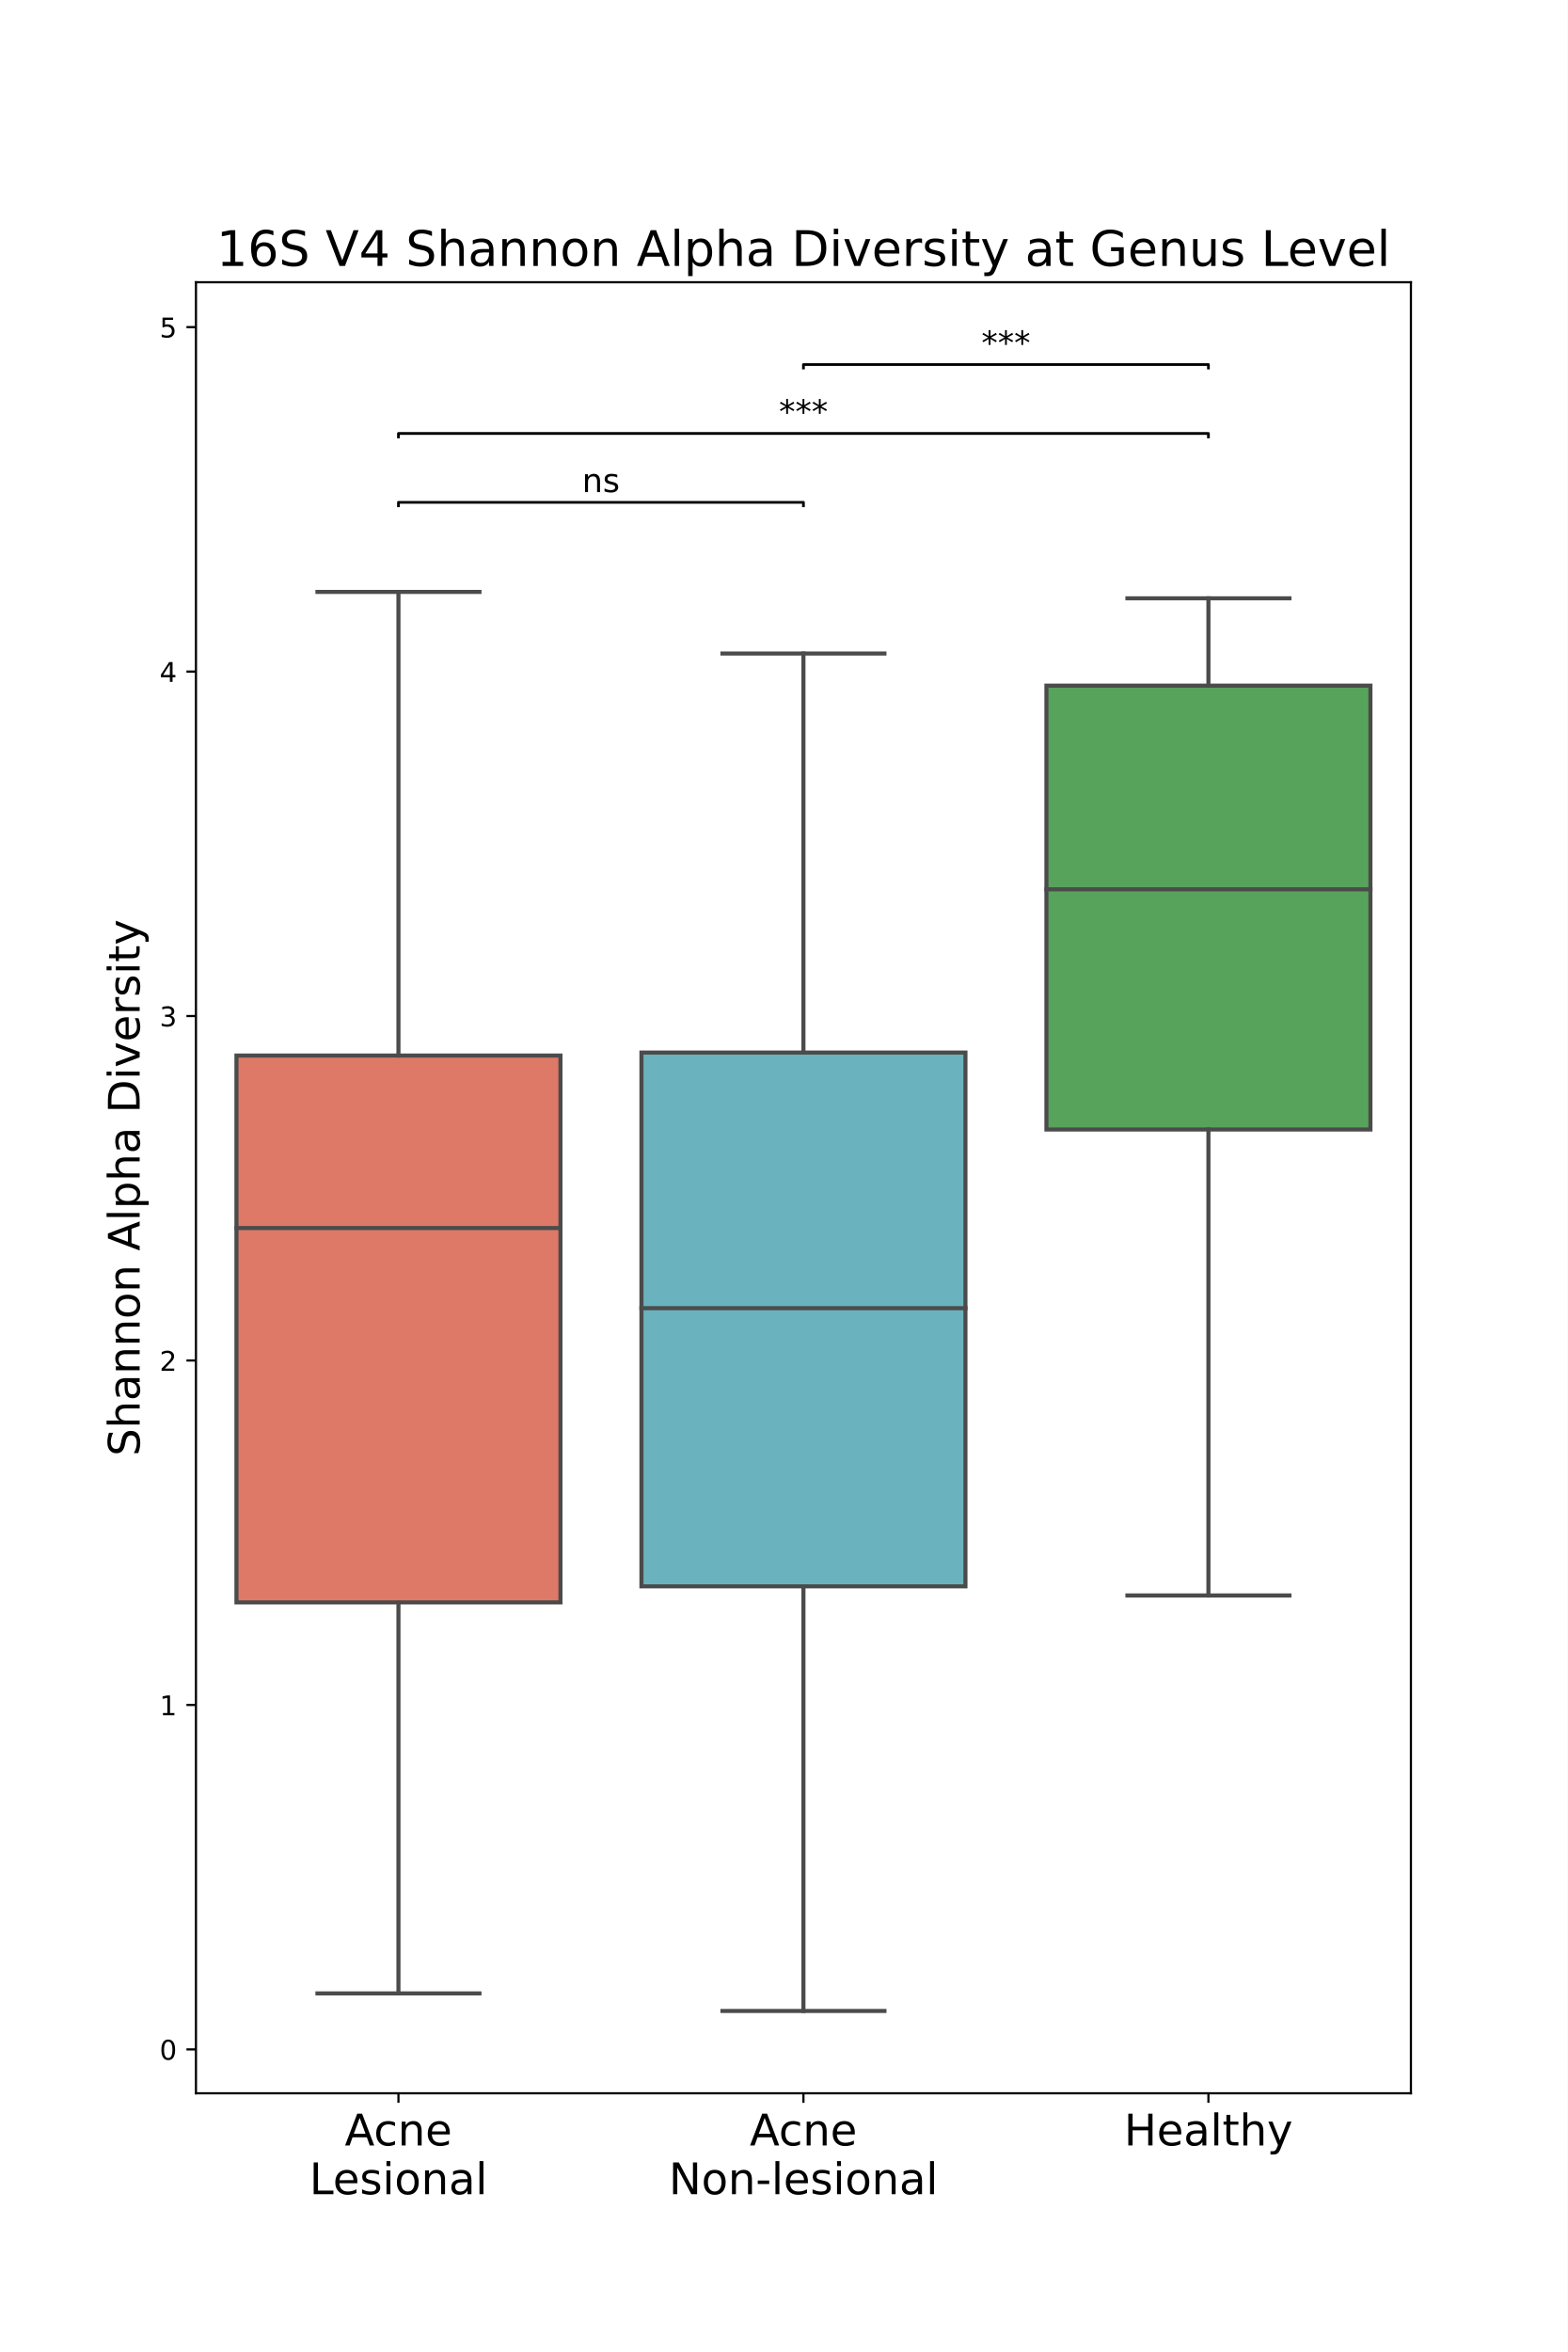
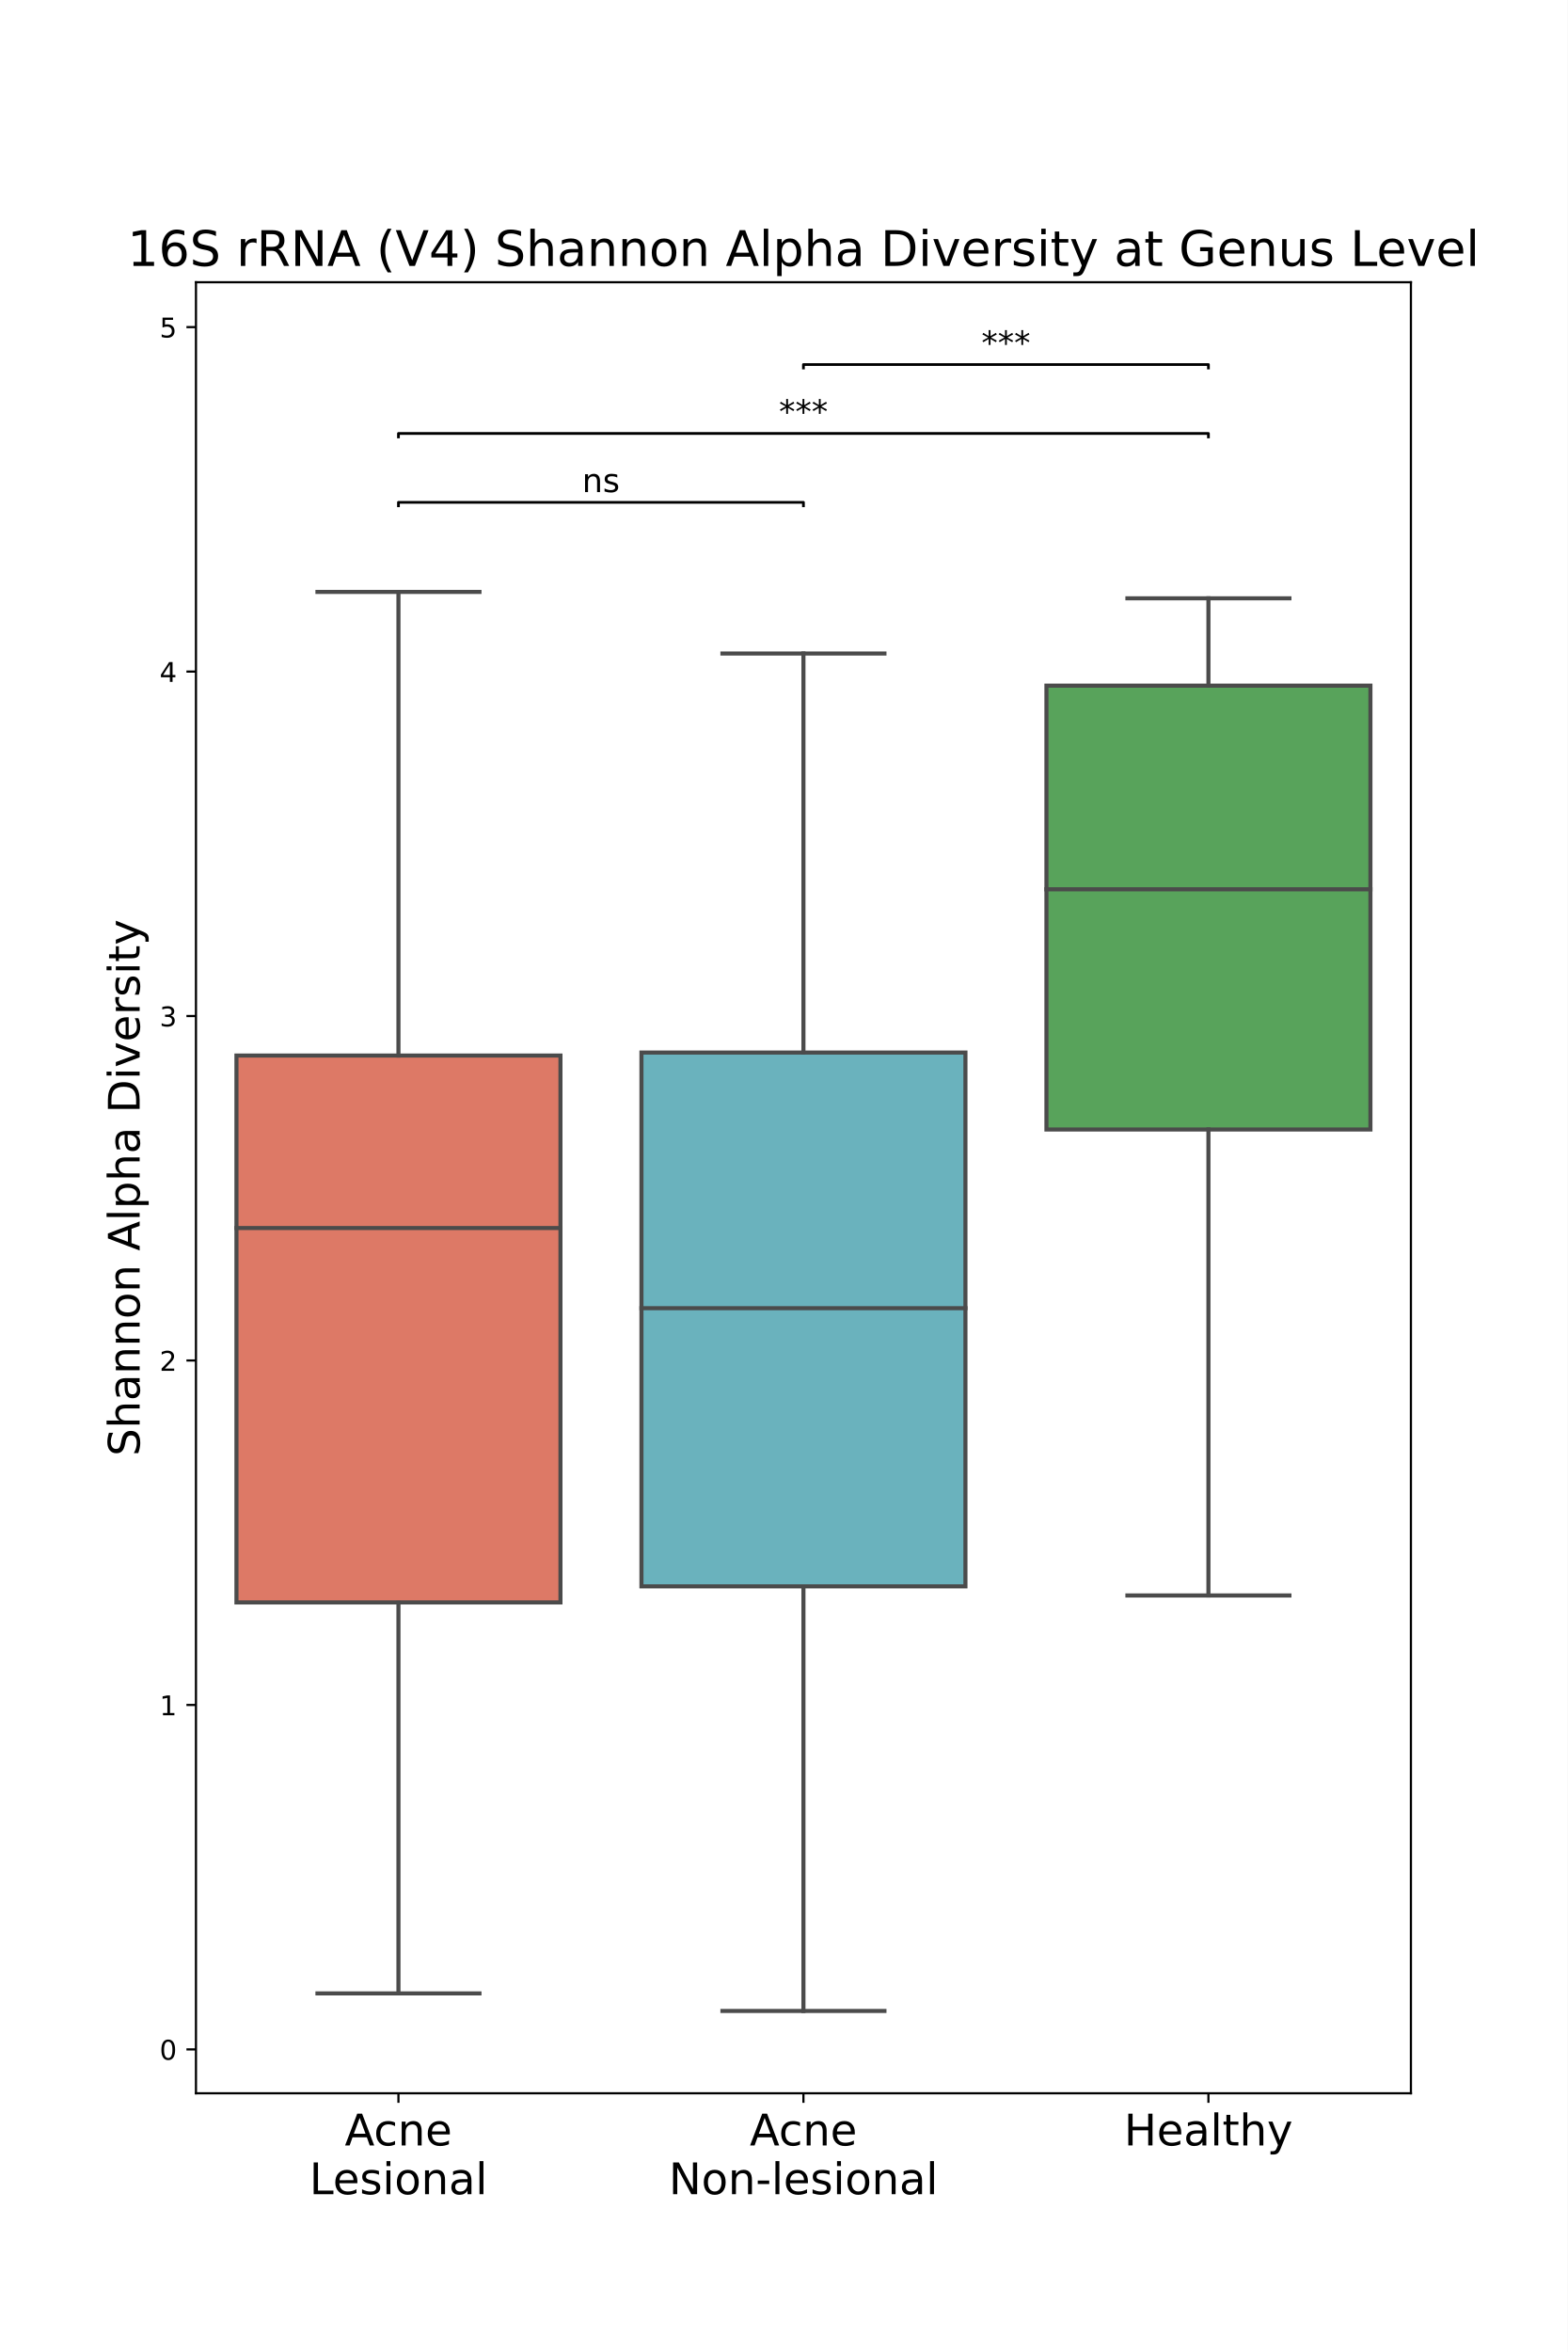
<svg xmlns="http://www.w3.org/2000/svg" xmlns:xlink="http://www.w3.org/1999/xlink" width="576pt" height="864pt" viewBox="0 0 576 864" version="1.1">
  <defs>
    <style type="text/css">*{stroke-linejoin: round; stroke-linecap: butt}</style>
  </defs>
  <g id="figure_1">
    <g id="patch_1">
      <path d="M 0 864  L 576 864  L 576 0  L 0 0  z " style="fill: #ffffff" />
    </g>
    <g id="axes_1">
      <g id="patch_2">
        <path d="M 72 768.96  L 518.4 768.96  L 518.4 103.68  L 72 103.68  z " style="fill: #ffffff" />
      </g>
      <g id="patch_3">
-         <path d="M 86.88 588.645  L 205.92 588.645  L 205.92 387.75  L 86.88 387.75  L 86.88 588.645  z " clip-path="url(#pb6d1a808af)" style="fill: #dd7966; stroke: #4b4b4b; stroke-width: 1.5; stroke-linejoin: miter" />
+         <path d="M 86.88 588.645  L 205.92 588.645  L 205.92 387.75  L 86.88 387.75  L 86.88 588.645  z " clip-path="url(#pdac10f3d63)" style="fill: #dd7966; stroke: #4b4b4b; stroke-width: 1.5; stroke-linejoin: miter" />
      </g>
      <g id="patch_4">
-         <path d="M 235.68 582.744  L 354.72 582.744  L 354.72 386.648  L 235.68 386.648  L 235.68 582.744  z " clip-path="url(#pb6d1a808af)" style="fill: #6ab2bd; stroke: #4b4b4b; stroke-width: 1.5; stroke-linejoin: miter" />
+         <path d="M 235.68 582.744  L 354.72 582.744  L 354.72 386.648  L 235.68 386.648  L 235.68 582.744  z " clip-path="url(#pdac10f3d63)" style="fill: #6ab2bd; stroke: #4b4b4b; stroke-width: 1.5; stroke-linejoin: miter" />
      </g>
      <g id="patch_5">
-         <path d="M 384.48 414.916  L 503.52 414.916  L 503.52 251.868  L 384.48 251.868  L 384.48 414.916  z " clip-path="url(#pb6d1a808af)" style="fill: #58a35b; stroke: #4b4b4b; stroke-width: 1.5; stroke-linejoin: miter" />
+         <path d="M 384.48 414.916  L 503.52 414.916  L 503.52 251.868  L 384.48 251.868  L 384.48 414.916  z " clip-path="url(#pdac10f3d63)" style="fill: #58a35b; stroke: #4b4b4b; stroke-width: 1.5; stroke-linejoin: miter" />
      </g>
      <g id="matplotlib.axis_1">
        <g id="xtick_1">
          <g id="line2d_1">
            <defs>
-               <path id="mfbb13e4aae" d="M 0 0  L 0 3.5  " style="stroke: #000000; stroke-width: 0.8" />
+               <path id="mbd7442f595" d="M 0 0  L 0 3.5  " style="stroke: #000000; stroke-width: 0.8" />
            </defs>
            <g>
-               <use xlink:href="#mfbb13e4aae" x="146.4" y="768.96" style="stroke: #000000; stroke-width: 0.8" />
+               <use xlink:href="#mbd7442f595" x="146.4" y="768.96" style="stroke: #000000; stroke-width: 0.8" />
            </g>
          </g>
          <g id="text_1">
            <g transform="translate(126.6762 788.1175) scale(0.16 -0.16)">
              <defs>
                <path id="DejaVuSans-41" d="M 2188 4044  L 1331 1722  L 3047 1722  L 2188 4044  z M 1831 4666  L 2547 4666  L 4325 0  L 3669 0  L 3244 1197  L 1141 1197  L 716 0  L 50 0  L 1831 4666  z " transform="scale(0.015625)" />
                <path id="DejaVuSans-63" d="M 3122 3366  L 3122 2828  Q 2878 2963 2633 3030  Q 2388 3097 2138 3097  Q 1578 3097 1268 2742  Q 959 2388 959 1747  Q 959 1106 1268 751  Q 1578 397 2138 397  Q 2388 397 2633 464  Q 2878 531 3122 666  L 3122 134  Q 2881 22 2623 -34  Q 2366 -91 2075 -91  Q 1284 -91 818 406  Q 353 903 353 1747  Q 353 2603 823 3093  Q 1294 3584 2113 3584  Q 2378 3584 2631 3529  Q 2884 3475 3122 3366  z " transform="scale(0.015625)" />
                <path id="DejaVuSans-6e" d="M 3513 2113  L 3513 0  L 2938 0  L 2938 2094  Q 2938 2591 2744 2837  Q 2550 3084 2163 3084  Q 1697 3084 1428 2787  Q 1159 2491 1159 1978  L 1159 0  L 581 0  L 581 3500  L 1159 3500  L 1159 2956  Q 1366 3272 1645 3428  Q 1925 3584 2291 3584  Q 2894 3584 3203 3211  Q 3513 2838 3513 2113  z " transform="scale(0.015625)" />
                <path id="DejaVuSans-65" d="M 3597 1894  L 3597 1613  L 953 1613  Q 991 1019 1311 708  Q 1631 397 2203 397  Q 2534 397 2845 478  Q 3156 559 3463 722  L 3463 178  Q 3153 47 2828 -22  Q 2503 -91 2169 -91  Q 1331 -91 842 396  Q 353 884 353 1716  Q 353 2575 817 3079  Q 1281 3584 2069 3584  Q 2775 3584 3186 3129  Q 3597 2675 3597 1894  z M 3022 2063  Q 3016 2534 2758 2815  Q 2500 3097 2075 3097  Q 1594 3097 1305 2825  Q 1016 2553 972 2059  L 3022 2063  z " transform="scale(0.015625)" />
              </defs>
              <use xlink:href="#DejaVuSans-41" />
              <use xlink:href="#DejaVuSans-63" x="66.658" />
              <use xlink:href="#DejaVuSans-6e" x="121.639" />
              <use xlink:href="#DejaVuSans-65" x="185.018" />
            </g>
            <g transform="translate(113.68 806.034) scale(0.16 -0.16)">
              <defs>
                <path id="DejaVuSans-4c" d="M 628 4666  L 1259 4666  L 1259 531  L 3531 531  L 3531 0  L 628 0  L 628 4666  z " transform="scale(0.015625)" />
                <path id="DejaVuSans-73" d="M 2834 3397  L 2834 2853  Q 2591 2978 2328 3040  Q 2066 3103 1784 3103  Q 1356 3103 1142 2972  Q 928 2841 928 2578  Q 928 2378 1081 2264  Q 1234 2150 1697 2047  L 1894 2003  Q 2506 1872 2764 1633  Q 3022 1394 3022 966  Q 3022 478 2636 193  Q 2250 -91 1575 -91  Q 1294 -91 989 -36  Q 684 19 347 128  L 347 722  Q 666 556 975 473  Q 1284 391 1588 391  Q 1994 391 2212 530  Q 2431 669 2431 922  Q 2431 1156 2273 1281  Q 2116 1406 1581 1522  L 1381 1569  Q 847 1681 609 1914  Q 372 2147 372 2553  Q 372 3047 722 3315  Q 1072 3584 1716 3584  Q 2034 3584 2315 3537  Q 2597 3491 2834 3397  z " transform="scale(0.015625)" />
                <path id="DejaVuSans-69" d="M 603 3500  L 1178 3500  L 1178 0  L 603 0  L 603 3500  z M 603 4863  L 1178 4863  L 1178 4134  L 603 4134  L 603 4863  z " transform="scale(0.015625)" />
                <path id="DejaVuSans-6f" d="M 1959 3097  Q 1497 3097 1228 2736  Q 959 2375 959 1747  Q 959 1119 1226 758  Q 1494 397 1959 397  Q 2419 397 2687 759  Q 2956 1122 2956 1747  Q 2956 2369 2687 2733  Q 2419 3097 1959 3097  z M 1959 3584  Q 2709 3584 3137 3096  Q 3566 2609 3566 1747  Q 3566 888 3137 398  Q 2709 -91 1959 -91  Q 1206 -91 779 398  Q 353 888 353 1747  Q 353 2609 779 3096  Q 1206 3584 1959 3584  z " transform="scale(0.015625)" />
                <path id="DejaVuSans-61" d="M 2194 1759  Q 1497 1759 1228 1600  Q 959 1441 959 1056  Q 959 750 1161 570  Q 1363 391 1709 391  Q 2188 391 2477 730  Q 2766 1069 2766 1631  L 2766 1759  L 2194 1759  z M 3341 1997  L 3341 0  L 2766 0  L 2766 531  Q 2569 213 2275 61  Q 1981 -91 1556 -91  Q 1019 -91 701 211  Q 384 513 384 1019  Q 384 1609 779 1909  Q 1175 2209 1959 2209  L 2766 2209  L 2766 2266  Q 2766 2663 2505 2880  Q 2244 3097 1772 3097  Q 1472 3097 1187 3025  Q 903 2953 641 2809  L 641 3341  Q 956 3463 1253 3523  Q 1550 3584 1831 3584  Q 2591 3584 2966 3190  Q 3341 2797 3341 1997  z " transform="scale(0.015625)" />
                <path id="DejaVuSans-6c" d="M 603 4863  L 1178 4863  L 1178 0  L 603 0  L 603 4863  z " transform="scale(0.015625)" />
              </defs>
              <use xlink:href="#DejaVuSans-4c" />
              <use xlink:href="#DejaVuSans-65" x="53.963" />
              <use xlink:href="#DejaVuSans-73" x="115.486" />
              <use xlink:href="#DejaVuSans-69" x="167.586" />
              <use xlink:href="#DejaVuSans-6f" x="195.369" />
              <use xlink:href="#DejaVuSans-6e" x="256.551" />
              <use xlink:href="#DejaVuSans-61" x="319.93" />
              <use xlink:href="#DejaVuSans-6c" x="381.209" />
            </g>
          </g>
        </g>
        <g id="xtick_2">
          <g id="line2d_2">
            <g>
-               <use xlink:href="#mfbb13e4aae" x="295.2" y="768.96" style="stroke: #000000; stroke-width: 0.8" />
+               <use xlink:href="#mbd7442f595" x="295.2" y="768.96" style="stroke: #000000; stroke-width: 0.8" />
            </g>
          </g>
          <g id="text_2">
            <g transform="translate(275.4762 788.1175) scale(0.16 -0.16)">
              <use xlink:href="#DejaVuSans-41" />
              <use xlink:href="#DejaVuSans-63" x="66.658" />
              <use xlink:href="#DejaVuSans-6e" x="121.639" />
              <use xlink:href="#DejaVuSans-65" x="185.018" />
            </g>
            <g transform="translate(245.7388 806.034) scale(0.16 -0.16)">
              <defs>
                <path id="DejaVuSans-4e" d="M 628 4666  L 1478 4666  L 3547 763  L 3547 4666  L 4159 4666  L 4159 0  L 3309 0  L 1241 3903  L 1241 0  L 628 0  L 628 4666  z " transform="scale(0.015625)" />
                <path id="DejaVuSans-2d" d="M 313 2009  L 1997 2009  L 1997 1497  L 313 1497  L 313 2009  z " transform="scale(0.015625)" />
              </defs>
              <use xlink:href="#DejaVuSans-4e" />
              <use xlink:href="#DejaVuSans-6f" x="74.805" />
              <use xlink:href="#DejaVuSans-6e" x="135.986" />
              <use xlink:href="#DejaVuSans-2d" x="199.365" />
              <use xlink:href="#DejaVuSans-6c" x="235.449" />
              <use xlink:href="#DejaVuSans-65" x="263.232" />
              <use xlink:href="#DejaVuSans-73" x="324.756" />
              <use xlink:href="#DejaVuSans-69" x="376.855" />
              <use xlink:href="#DejaVuSans-6f" x="404.639" />
              <use xlink:href="#DejaVuSans-6e" x="465.82" />
              <use xlink:href="#DejaVuSans-61" x="529.199" />
              <use xlink:href="#DejaVuSans-6c" x="590.479" />
            </g>
          </g>
        </g>
        <g id="xtick_3">
          <g id="line2d_3">
            <g>
-               <use xlink:href="#mfbb13e4aae" x="444" y="768.96" style="stroke: #000000; stroke-width: 0.8" />
+               <use xlink:href="#mbd7442f595" x="444" y="768.96" style="stroke: #000000; stroke-width: 0.8" />
            </g>
          </g>
          <g id="text_3">
            <g transform="translate(412.995 788.1175) scale(0.16 -0.16)">
              <defs>
                <path id="DejaVuSans-48" d="M 628 4666  L 1259 4666  L 1259 2753  L 3553 2753  L 3553 4666  L 4184 4666  L 4184 0  L 3553 0  L 3553 2222  L 1259 2222  L 1259 0  L 628 0  L 628 4666  z " transform="scale(0.015625)" />
                <path id="DejaVuSans-74" d="M 1172 4494  L 1172 3500  L 2356 3500  L 2356 3053  L 1172 3053  L 1172 1153  Q 1172 725 1289 603  Q 1406 481 1766 481  L 2356 481  L 2356 0  L 1766 0  Q 1100 0 847 248  Q 594 497 594 1153  L 594 3053  L 172 3053  L 172 3500  L 594 3500  L 594 4494  L 1172 4494  z " transform="scale(0.015625)" />
                <path id="DejaVuSans-68" d="M 3513 2113  L 3513 0  L 2938 0  L 2938 2094  Q 2938 2591 2744 2837  Q 2550 3084 2163 3084  Q 1697 3084 1428 2787  Q 1159 2491 1159 1978  L 1159 0  L 581 0  L 581 4863  L 1159 4863  L 1159 2956  Q 1366 3272 1645 3428  Q 1925 3584 2291 3584  Q 2894 3584 3203 3211  Q 3513 2838 3513 2113  z " transform="scale(0.015625)" />
                <path id="DejaVuSans-79" d="M 2059 -325  Q 1816 -950 1584 -1140  Q 1353 -1331 966 -1331  L 506 -1331  L 506 -850  L 844 -850  Q 1081 -850 1212 -737  Q 1344 -625 1503 -206  L 1606 56  L 191 3500  L 800 3500  L 1894 763  L 2988 3500  L 3597 3500  L 2059 -325  z " transform="scale(0.015625)" />
              </defs>
              <use xlink:href="#DejaVuSans-48" />
              <use xlink:href="#DejaVuSans-65" x="75.195" />
              <use xlink:href="#DejaVuSans-61" x="136.719" />
              <use xlink:href="#DejaVuSans-6c" x="197.998" />
              <use xlink:href="#DejaVuSans-74" x="225.781" />
              <use xlink:href="#DejaVuSans-68" x="264.99" />
              <use xlink:href="#DejaVuSans-79" x="328.369" />
            </g>
          </g>
        </g>
        <g id="text_4">
          <g transform="translate(293.6109 820.9599) scale(0.1 -0.1)">
            <defs>
              <path id="DejaVuSans-20" transform="scale(0.015625)" />
            </defs>
            <use xlink:href="#DejaVuSans-20" />
          </g>
        </g>
      </g>
      <g id="matplotlib.axis_2">
        <g id="ytick_1">
          <g id="line2d_4">
            <defs>
-               <path id="m8b76499bb1" d="M 0 0  L -3.5 0  " style="stroke: #000000; stroke-width: 0.8" />
+               <path id="m8b52041cdd" d="M 0 0  L -3.5 0  " style="stroke: #000000; stroke-width: 0.8" />
            </defs>
            <g>
-               <use xlink:href="#m8b76499bb1" x="72" y="752.841" style="stroke: #000000; stroke-width: 0.8" />
+               <use xlink:href="#m8b52041cdd" x="72" y="752.841" style="stroke: #000000; stroke-width: 0.8" />
            </g>
          </g>
          <g id="text_5">
            <g transform="translate(58.6375 756.6405) scale(0.1 -0.1)">
              <defs>
                <path id="DejaVuSans-30" d="M 2034 4250  Q 1547 4250 1301 3770  Q 1056 3291 1056 2328  Q 1056 1369 1301 889  Q 1547 409 2034 409  Q 2525 409 2770 889  Q 3016 1369 3016 2328  Q 3016 3291 2770 3770  Q 2525 4250 2034 4250  z M 2034 4750  Q 2819 4750 3233 4129  Q 3647 3509 3647 2328  Q 3647 1150 3233 529  Q 2819 -91 2034 -91  Q 1250 -91 836 529  Q 422 1150 422 2328  Q 422 3509 836 4129  Q 1250 4750 2034 4750  z " transform="scale(0.015625)" />
              </defs>
              <use xlink:href="#DejaVuSans-30" />
            </g>
          </g>
        </g>
        <g id="ytick_2">
          <g id="line2d_5">
            <g>
-               <use xlink:href="#m8b76499bb1" x="72" y="626.306" style="stroke: #000000; stroke-width: 0.8" />
+               <use xlink:href="#m8b52041cdd" x="72" y="626.306" style="stroke: #000000; stroke-width: 0.8" />
            </g>
          </g>
          <g id="text_6">
            <g transform="translate(58.6375 630.1048) scale(0.1 -0.1)">
              <defs>
                <path id="DejaVuSans-31" d="M 794 531  L 1825 531  L 1825 4091  L 703 3866  L 703 4441  L 1819 4666  L 2450 4666  L 2450 531  L 3481 531  L 3481 0  L 794 0  L 794 531  z " transform="scale(0.015625)" />
              </defs>
              <use xlink:href="#DejaVuSans-31" />
            </g>
          </g>
        </g>
        <g id="ytick_3">
          <g id="line2d_6">
            <g>
-               <use xlink:href="#m8b76499bb1" x="72" y="499.77" style="stroke: #000000; stroke-width: 0.8" />
+               <use xlink:href="#m8b52041cdd" x="72" y="499.77" style="stroke: #000000; stroke-width: 0.8" />
            </g>
          </g>
          <g id="text_7">
            <g transform="translate(58.6375 503.569) scale(0.1 -0.1)">
              <defs>
                <path id="DejaVuSans-32" d="M 1228 531  L 3431 531  L 3431 0  L 469 0  L 469 531  Q 828 903 1448 1529  Q 2069 2156 2228 2338  Q 2531 2678 2651 2914  Q 2772 3150 2772 3378  Q 2772 3750 2511 3984  Q 2250 4219 1831 4219  Q 1534 4219 1204 4116  Q 875 4013 500 3803  L 500 4441  Q 881 4594 1212 4672  Q 1544 4750 1819 4750  Q 2544 4750 2975 4387  Q 3406 4025 3406 3419  Q 3406 3131 3298 2873  Q 3191 2616 2906 2266  Q 2828 2175 2409 1742  Q 1991 1309 1228 531  z " transform="scale(0.015625)" />
              </defs>
              <use xlink:href="#DejaVuSans-32" />
            </g>
          </g>
        </g>
        <g id="ytick_4">
          <g id="line2d_7">
            <g>
-               <use xlink:href="#m8b76499bb1" x="72" y="373.234" style="stroke: #000000; stroke-width: 0.8" />
+               <use xlink:href="#m8b52041cdd" x="72" y="373.234" style="stroke: #000000; stroke-width: 0.8" />
            </g>
          </g>
          <g id="text_8">
            <g transform="translate(58.6375 377.0332) scale(0.1 -0.1)">
              <defs>
                <path id="DejaVuSans-33" d="M 2597 2516  Q 3050 2419 3304 2112  Q 3559 1806 3559 1356  Q 3559 666 3084 287  Q 2609 -91 1734 -91  Q 1441 -91 1130 -33  Q 819 25 488 141  L 488 750  Q 750 597 1062 519  Q 1375 441 1716 441  Q 2309 441 2620 675  Q 2931 909 2931 1356  Q 2931 1769 2642 2001  Q 2353 2234 1838 2234  L 1294 2234  L 1294 2753  L 1863 2753  Q 2328 2753 2575 2939  Q 2822 3125 2822 3475  Q 2822 3834 2567 4026  Q 2313 4219 1838 4219  Q 1578 4219 1281 4162  Q 984 4106 628 3988  L 628 4550  Q 988 4650 1302 4700  Q 1616 4750 1894 4750  Q 2613 4750 3031 4423  Q 3450 4097 3450 3541  Q 3450 3153 3228 2886  Q 3006 2619 2597 2516  z " transform="scale(0.015625)" />
              </defs>
              <use xlink:href="#DejaVuSans-33" />
            </g>
          </g>
        </g>
        <g id="ytick_5">
          <g id="line2d_8">
            <g>
-               <use xlink:href="#m8b76499bb1" x="72" y="246.698" style="stroke: #000000; stroke-width: 0.8" />
+               <use xlink:href="#m8b52041cdd" x="72" y="246.698" style="stroke: #000000; stroke-width: 0.8" />
            </g>
          </g>
          <g id="text_9">
            <g transform="translate(58.6375 250.4975) scale(0.1 -0.1)">
              <defs>
                <path id="DejaVuSans-34" d="M 2419 4116  L 825 1625  L 2419 1625  L 2419 4116  z M 2253 4666  L 3047 4666  L 3047 1625  L 3713 1625  L 3713 1100  L 3047 1100  L 3047 0  L 2419 0  L 2419 1100  L 313 1100  L 313 1709  L 2253 4666  z " transform="scale(0.015625)" />
              </defs>
              <use xlink:href="#DejaVuSans-34" />
            </g>
          </g>
        </g>
        <g id="ytick_6">
          <g id="line2d_9">
            <g>
-               <use xlink:href="#m8b76499bb1" x="72" y="120.162" style="stroke: #000000; stroke-width: 0.8" />
+               <use xlink:href="#m8b52041cdd" x="72" y="120.162" style="stroke: #000000; stroke-width: 0.8" />
            </g>
          </g>
          <g id="text_10">
            <g transform="translate(58.6375 123.9617) scale(0.1 -0.1)">
              <defs>
                <path id="DejaVuSans-35" d="M 691 4666  L 3169 4666  L 3169 4134  L 1269 4134  L 1269 2991  Q 1406 3038 1543 3061  Q 1681 3084 1819 3084  Q 2600 3084 3056 2656  Q 3513 2228 3513 1497  Q 3513 744 3044 326  Q 2575 -91 1722 -91  Q 1428 -91 1123 -41  Q 819 9 494 109  L 494 744  Q 775 591 1075 516  Q 1375 441 1709 441  Q 2250 441 2565 725  Q 2881 1009 2881 1497  Q 2881 1984 2565 2268  Q 2250 2553 1709 2553  Q 1456 2553 1204 2497  Q 953 2441 691 2322  L 691 4666  z " transform="scale(0.015625)" />
              </defs>
              <use xlink:href="#DejaVuSans-35" />
            </g>
          </g>
        </g>
        <g id="text_11">
          <g transform="translate(51.31 534.8975) rotate(-90) scale(0.16 -0.16)">
            <defs>
              <path id="DejaVuSans-53" d="M 3425 4513  L 3425 3897  Q 3066 4069 2747 4153  Q 2428 4238 2131 4238  Q 1616 4238 1336 4038  Q 1056 3838 1056 3469  Q 1056 3159 1242 3001  Q 1428 2844 1947 2747  L 2328 2669  Q 3034 2534 3370 2195  Q 3706 1856 3706 1288  Q 3706 609 3251 259  Q 2797 -91 1919 -91  Q 1588 -91 1214 -16  Q 841 59 441 206  L 441 856  Q 825 641 1194 531  Q 1563 422 1919 422  Q 2459 422 2753 634  Q 3047 847 3047 1241  Q 3047 1584 2836 1778  Q 2625 1972 2144 2069  L 1759 2144  Q 1053 2284 737 2584  Q 422 2884 422 3419  Q 422 4038 858 4394  Q 1294 4750 2059 4750  Q 2388 4750 2728 4690  Q 3069 4631 3425 4513  z " transform="scale(0.015625)" />
              <path id="DejaVuSans-70" d="M 1159 525  L 1159 -1331  L 581 -1331  L 581 3500  L 1159 3500  L 1159 2969  Q 1341 3281 1617 3432  Q 1894 3584 2278 3584  Q 2916 3584 3314 3078  Q 3713 2572 3713 1747  Q 3713 922 3314 415  Q 2916 -91 2278 -91  Q 1894 -91 1617 61  Q 1341 213 1159 525  z M 3116 1747  Q 3116 2381 2855 2742  Q 2594 3103 2138 3103  Q 1681 3103 1420 2742  Q 1159 2381 1159 1747  Q 1159 1113 1420 752  Q 1681 391 2138 391  Q 2594 391 2855 752  Q 3116 1113 3116 1747  z " transform="scale(0.015625)" />
              <path id="DejaVuSans-44" d="M 1259 4147  L 1259 519  L 2022 519  Q 2988 519 3436 956  Q 3884 1394 3884 2338  Q 3884 3275 3436 3711  Q 2988 4147 2022 4147  L 1259 4147  z M 628 4666  L 1925 4666  Q 3281 4666 3915 4102  Q 4550 3538 4550 2338  Q 4550 1131 3912 565  Q 3275 0 1925 0  L 628 0  L 628 4666  z " transform="scale(0.015625)" />
              <path id="DejaVuSans-76" d="M 191 3500  L 800 3500  L 1894 563  L 2988 3500  L 3597 3500  L 2284 0  L 1503 0  L 191 3500  z " transform="scale(0.015625)" />
              <path id="DejaVuSans-72" d="M 2631 2963  Q 2534 3019 2420 3045  Q 2306 3072 2169 3072  Q 1681 3072 1420 2755  Q 1159 2438 1159 1844  L 1159 0  L 581 0  L 581 3500  L 1159 3500  L 1159 2956  Q 1341 3275 1631 3429  Q 1922 3584 2338 3584  Q 2397 3584 2469 3576  Q 2541 3569 2628 3553  L 2631 2963  z " transform="scale(0.015625)" />
            </defs>
            <use xlink:href="#DejaVuSans-53" />
            <use xlink:href="#DejaVuSans-68" x="63.477" />
            <use xlink:href="#DejaVuSans-61" x="126.855" />
            <use xlink:href="#DejaVuSans-6e" x="188.135" />
            <use xlink:href="#DejaVuSans-6e" x="251.514" />
            <use xlink:href="#DejaVuSans-6f" x="314.893" />
            <use xlink:href="#DejaVuSans-6e" x="376.074" />
            <use xlink:href="#DejaVuSans-20" x="439.453" />
            <use xlink:href="#DejaVuSans-41" x="471.24" />
            <use xlink:href="#DejaVuSans-6c" x="539.648" />
            <use xlink:href="#DejaVuSans-70" x="567.432" />
            <use xlink:href="#DejaVuSans-68" x="630.908" />
            <use xlink:href="#DejaVuSans-61" x="694.287" />
            <use xlink:href="#DejaVuSans-20" x="755.566" />
            <use xlink:href="#DejaVuSans-44" x="787.354" />
            <use xlink:href="#DejaVuSans-69" x="864.355" />
            <use xlink:href="#DejaVuSans-76" x="892.139" />
            <use xlink:href="#DejaVuSans-65" x="951.318" />
            <use xlink:href="#DejaVuSans-72" x="1012.842" />
            <use xlink:href="#DejaVuSans-73" x="1053.955" />
            <use xlink:href="#DejaVuSans-69" x="1106.055" />
            <use xlink:href="#DejaVuSans-74" x="1133.838" />
            <use xlink:href="#DejaVuSans-79" x="1173.047" />
          </g>
        </g>
      </g>
      <g id="line2d_10">
-         <path d="M 146.4 588.645  L 146.4 732.26  " clip-path="url(#pb6d1a808af)" style="fill: none; stroke: #4b4b4b; stroke-width: 1.5; stroke-linecap: square" />
+         <path d="M 146.4 588.645  L 146.4 732.26  " clip-path="url(#pdac10f3d63)" style="fill: none; stroke: #4b4b4b; stroke-width: 1.5; stroke-linecap: square" />
      </g>
      <g id="line2d_11">
-         <path d="M 146.4 387.75  L 146.4 217.434  " clip-path="url(#pb6d1a808af)" style="fill: none; stroke: #4b4b4b; stroke-width: 1.5; stroke-linecap: square" />
+         <path d="M 146.4 387.75  L 146.4 217.434  " clip-path="url(#pdac10f3d63)" style="fill: none; stroke: #4b4b4b; stroke-width: 1.5; stroke-linecap: square" />
      </g>
      <g id="line2d_12">
-         <path d="M 116.64 732.26  L 176.16 732.26  " clip-path="url(#pb6d1a808af)" style="fill: none; stroke: #4b4b4b; stroke-width: 1.5; stroke-linecap: square" />
+         <path d="M 116.64 732.26  L 176.16 732.26  " clip-path="url(#pdac10f3d63)" style="fill: none; stroke: #4b4b4b; stroke-width: 1.5; stroke-linecap: square" />
      </g>
      <g id="line2d_13">
-         <path d="M 116.64 217.434  L 176.16 217.434  " clip-path="url(#pb6d1a808af)" style="fill: none; stroke: #4b4b4b; stroke-width: 1.5; stroke-linecap: square" />
+         <path d="M 116.64 217.434  L 176.16 217.434  " clip-path="url(#pdac10f3d63)" style="fill: none; stroke: #4b4b4b; stroke-width: 1.5; stroke-linecap: square" />
      </g>
      <g id="line2d_14" />
      <g id="line2d_15">
-         <path d="M 295.2 582.744  L 295.2 738.72  " clip-path="url(#pb6d1a808af)" style="fill: none; stroke: #4b4b4b; stroke-width: 1.5; stroke-linecap: square" />
+         <path d="M 295.2 582.744  L 295.2 738.72  " clip-path="url(#pdac10f3d63)" style="fill: none; stroke: #4b4b4b; stroke-width: 1.5; stroke-linecap: square" />
      </g>
      <g id="line2d_16">
-         <path d="M 295.2 386.648  L 295.2 240.061  " clip-path="url(#pb6d1a808af)" style="fill: none; stroke: #4b4b4b; stroke-width: 1.5; stroke-linecap: square" />
+         <path d="M 295.2 386.648  L 295.2 240.061  " clip-path="url(#pdac10f3d63)" style="fill: none; stroke: #4b4b4b; stroke-width: 1.5; stroke-linecap: square" />
      </g>
      <g id="line2d_17">
-         <path d="M 265.44 738.72  L 324.96 738.72  " clip-path="url(#pb6d1a808af)" style="fill: none; stroke: #4b4b4b; stroke-width: 1.5; stroke-linecap: square" />
+         <path d="M 265.44 738.72  L 324.96 738.72  " clip-path="url(#pdac10f3d63)" style="fill: none; stroke: #4b4b4b; stroke-width: 1.5; stroke-linecap: square" />
      </g>
      <g id="line2d_18">
-         <path d="M 265.44 240.061  L 324.96 240.061  " clip-path="url(#pb6d1a808af)" style="fill: none; stroke: #4b4b4b; stroke-width: 1.5; stroke-linecap: square" />
+         <path d="M 265.44 240.061  L 324.96 240.061  " clip-path="url(#pdac10f3d63)" style="fill: none; stroke: #4b4b4b; stroke-width: 1.5; stroke-linecap: square" />
      </g>
      <g id="line2d_19" />
      <g id="line2d_20">
-         <path d="M 444 414.916  L 444 586.091  " clip-path="url(#pb6d1a808af)" style="fill: none; stroke: #4b4b4b; stroke-width: 1.5; stroke-linecap: square" />
+         <path d="M 444 414.916  L 444 586.091  " clip-path="url(#pdac10f3d63)" style="fill: none; stroke: #4b4b4b; stroke-width: 1.5; stroke-linecap: square" />
      </g>
      <g id="line2d_21">
-         <path d="M 444 251.868  L 444 219.792  " clip-path="url(#pb6d1a808af)" style="fill: none; stroke: #4b4b4b; stroke-width: 1.5; stroke-linecap: square" />
+         <path d="M 444 251.868  L 444 219.792  " clip-path="url(#pdac10f3d63)" style="fill: none; stroke: #4b4b4b; stroke-width: 1.5; stroke-linecap: square" />
      </g>
      <g id="line2d_22">
-         <path d="M 414.24 586.091  L 473.76 586.091  " clip-path="url(#pb6d1a808af)" style="fill: none; stroke: #4b4b4b; stroke-width: 1.5; stroke-linecap: square" />
+         <path d="M 414.24 586.091  L 473.76 586.091  " clip-path="url(#pdac10f3d63)" style="fill: none; stroke: #4b4b4b; stroke-width: 1.5; stroke-linecap: square" />
      </g>
      <g id="line2d_23">
-         <path d="M 414.24 219.792  L 473.76 219.792  " clip-path="url(#pb6d1a808af)" style="fill: none; stroke: #4b4b4b; stroke-width: 1.5; stroke-linecap: square" />
+         <path d="M 414.24 219.792  L 473.76 219.792  " clip-path="url(#pdac10f3d63)" style="fill: none; stroke: #4b4b4b; stroke-width: 1.5; stroke-linecap: square" />
      </g>
      <g id="line2d_24" />
      <g id="line2d_25">
-         <path d="M 146.4 185.8  L 146.4 184.534  L 295.2 184.534  L 295.2 185.8  " clip-path="url(#pb6d1a808af)" style="fill: none; stroke: #000000; stroke-linecap: square" />
+         <path d="M 146.4 185.8  L 146.4 184.534  L 295.2 184.534  L 295.2 185.8  " clip-path="url(#pdac10f3d63)" style="fill: none; stroke: #000000; stroke-linecap: square" />
      </g>
      <g id="line2d_26">
-         <path d="M 146.4 160.493  L 146.4 159.227  L 444 159.227  L 444 160.493  " clip-path="url(#pb6d1a808af)" style="fill: none; stroke: #000000; stroke-linecap: square" />
+         <path d="M 146.4 160.493  L 146.4 159.227  L 444 159.227  L 444 160.493  " clip-path="url(#pdac10f3d63)" style="fill: none; stroke: #000000; stroke-linecap: square" />
      </g>
      <g id="line2d_27">
-         <path d="M 295.2 135.185  L 295.2 133.92  L 444 133.92  L 444 135.185  " clip-path="url(#pb6d1a808af)" style="fill: none; stroke: #000000; stroke-linecap: square" />
+         <path d="M 295.2 135.185  L 295.2 133.92  L 444 133.92  L 444 135.185  " clip-path="url(#pdac10f3d63)" style="fill: none; stroke: #000000; stroke-linecap: square" />
      </g>
      <g id="line2d_28">
-         <path d="M 86.88 451.109  L 205.92 451.109  " clip-path="url(#pb6d1a808af)" style="fill: none; stroke: #4b4b4b; stroke-width: 1.5; stroke-linecap: square" />
+         <path d="M 86.88 451.109  L 205.92 451.109  " clip-path="url(#pdac10f3d63)" style="fill: none; stroke: #4b4b4b; stroke-width: 1.5; stroke-linecap: square" />
      </g>
      <g id="line2d_29">
-         <path d="M 235.68 480.558  L 354.72 480.558  " clip-path="url(#pb6d1a808af)" style="fill: none; stroke: #4b4b4b; stroke-width: 1.5; stroke-linecap: square" />
+         <path d="M 235.68 480.558  L 354.72 480.558  " clip-path="url(#pdac10f3d63)" style="fill: none; stroke: #4b4b4b; stroke-width: 1.5; stroke-linecap: square" />
      </g>
      <g id="line2d_30">
-         <path d="M 384.48 326.682  L 503.52 326.682  " clip-path="url(#pb6d1a808af)" style="fill: none; stroke: #4b4b4b; stroke-width: 1.5; stroke-linecap: square" />
+         <path d="M 384.48 326.682  L 503.52 326.682  " clip-path="url(#pdac10f3d63)" style="fill: none; stroke: #4b4b4b; stroke-width: 1.5; stroke-linecap: square" />
      </g>
      <g id="patch_6">
        <path d="M 72 768.96  L 72 103.68  " style="fill: none; stroke: #000000; stroke-width: 0.8; stroke-linejoin: miter; stroke-linecap: square" />
      </g>
      <g id="patch_7">
        <path d="M 518.4 768.96  L 518.4 103.68  " style="fill: none; stroke: #000000; stroke-width: 0.8; stroke-linejoin: miter; stroke-linecap: square" />
      </g>
      <g id="patch_8">
        <path d="M 72 768.96  L 518.4 768.96  " style="fill: none; stroke: #000000; stroke-width: 0.8; stroke-linejoin: miter; stroke-linecap: square" />
      </g>
      <g id="patch_9">
        <path d="M 72 103.68  L 518.4 103.68  " style="fill: none; stroke: #000000; stroke-width: 0.8; stroke-linejoin: miter; stroke-linecap: square" />
      </g>
      <g id="text_12">
        <g transform="translate(213.8719 180.7733) scale(0.12 -0.12)">
          <use xlink:href="#DejaVuSans-6e" />
          <use xlink:href="#DejaVuSans-73" x="63.379" />
        </g>
      </g>
      <g id="text_13">
        <g transform="translate(286.2 155.4662) scale(0.12 -0.12)">
          <defs>
            <path id="DejaVuSans-2a" d="M 3009 3897  L 1888 3291  L 3009 2681  L 2828 2375  L 1778 3009  L 1778 1831  L 1422 1831  L 1422 3009  L 372 2375  L 191 2681  L 1313 3291  L 191 3897  L 372 4206  L 1422 3572  L 1422 4750  L 1778 4750  L 1778 3572  L 2828 4206  L 3009 3897  z " transform="scale(0.015625)" />
          </defs>
          <use xlink:href="#DejaVuSans-2a" />
          <use xlink:href="#DejaVuSans-2a" x="50" />
          <use xlink:href="#DejaVuSans-2a" x="100" />
        </g>
      </g>
      <g id="text_14">
        <g transform="translate(360.6 130.159) scale(0.12 -0.12)">
          <use xlink:href="#DejaVuSans-2a" />
          <use xlink:href="#DejaVuSans-2a" x="50" />
          <use xlink:href="#DejaVuSans-2a" x="100" />
        </g>
      </g>
      <g id="text_15">
-         <g transform="translate(79.53891 97.68) scale(0.18 -0.18)">
+         <g transform="translate(46.81266 97.68) scale(0.18 -0.18)">
          <defs>
            <path id="DejaVuSans-36" d="M 2113 2584  Q 1688 2584 1439 2293  Q 1191 2003 1191 1497  Q 1191 994 1439 701  Q 1688 409 2113 409  Q 2538 409 2786 701  Q 3034 994 3034 1497  Q 3034 2003 2786 2293  Q 2538 2584 2113 2584  z M 3366 4563  L 3366 3988  Q 3128 4100 2886 4159  Q 2644 4219 2406 4219  Q 1781 4219 1451 3797  Q 1122 3375 1075 2522  Q 1259 2794 1537 2939  Q 1816 3084 2150 3084  Q 2853 3084 3261 2657  Q 3669 2231 3669 1497  Q 3669 778 3244 343  Q 2819 -91 2113 -91  Q 1303 -91 875 529  Q 447 1150 447 2328  Q 447 3434 972 4092  Q 1497 4750 2381 4750  Q 2619 4750 2861 4703  Q 3103 4656 3366 4563  z " transform="scale(0.015625)" />
+             <path id="DejaVuSans-52" d="M 2841 2188  Q 3044 2119 3236 1894  Q 3428 1669 3622 1275  L 4263 0  L 3584 0  L 2988 1197  Q 2756 1666 2539 1819  Q 2322 1972 1947 1972  L 1259 1972  L 1259 0  L 628 0  L 628 4666  L 2053 4666  Q 2853 4666 3247 4331  Q 3641 3997 3641 3322  Q 3641 2881 3436 2590  Q 3231 2300 2841 2188  z M 1259 4147  L 1259 2491  L 2053 2491  Q 2509 2491 2742 2702  Q 2975 2913 2975 3322  Q 2975 3731 2742 3939  Q 2509 4147 2053 4147  L 1259 4147  z " transform="scale(0.015625)" />
+             <path id="DejaVuSans-28" d="M 1984 4856  Q 1566 4138 1362 3434  Q 1159 2731 1159 2009  Q 1159 1288 1364 580  Q 1569 -128 1984 -844  L 1484 -844  Q 1016 -109 783 600  Q 550 1309 550 2009  Q 550 2706 781 3412  Q 1013 4119 1484 4856  L 1984 4856  z " transform="scale(0.015625)" />
            <path id="DejaVuSans-56" d="M 1831 0  L 50 4666  L 709 4666  L 2188 738  L 3669 4666  L 4325 4666  L 2547 0  L 1831 0  z " transform="scale(0.015625)" />
+             <path id="DejaVuSans-29" d="M 513 4856  L 1013 4856  Q 1481 4119 1714 3412  Q 1947 2706 1947 2009  Q 1947 1309 1714 600  Q 1481 -109 1013 -844  L 513 -844  Q 928 -128 1133 580  Q 1338 1288 1338 2009  Q 1338 2731 1133 3434  Q 928 4138 513 4856  z " transform="scale(0.015625)" />
            <path id="DejaVuSans-47" d="M 3809 666  L 3809 1919  L 2778 1919  L 2778 2438  L 4434 2438  L 4434 434  Q 4069 175 3628 42  Q 3188 -91 2688 -91  Q 1594 -91 976 548  Q 359 1188 359 2328  Q 359 3472 976 4111  Q 1594 4750 2688 4750  Q 3144 4750 3555 4637  Q 3966 4525 4313 4306  L 4313 3634  Q 3963 3931 3569 4081  Q 3175 4231 2741 4231  Q 1884 4231 1454 3753  Q 1025 3275 1025 2328  Q 1025 1384 1454 906  Q 1884 428 2741 428  Q 3075 428 3337 486  Q 3600 544 3809 666  z " transform="scale(0.015625)" />
            <path id="DejaVuSans-75" d="M 544 1381  L 544 3500  L 1119 3500  L 1119 1403  Q 1119 906 1312 657  Q 1506 409 1894 409  Q 2359 409 2629 706  Q 2900 1003 2900 1516  L 2900 3500  L 3475 3500  L 3475 0  L 2900 0  L 2900 538  Q 2691 219 2414 64  Q 2138 -91 1772 -91  Q 1169 -91 856 284  Q 544 659 544 1381  z M 1991 3584  L 1991 3584  z " transform="scale(0.015625)" />
          </defs>
          <use xlink:href="#DejaVuSans-31" />
          <use xlink:href="#DejaVuSans-36" x="63.623" />
          <use xlink:href="#DejaVuSans-53" x="127.246" />
          <use xlink:href="#DejaVuSans-20" x="190.723" />
-           <use xlink:href="#DejaVuSans-56" x="222.51" />
-           <use xlink:href="#DejaVuSans-34" x="290.918" />
-           <use xlink:href="#DejaVuSans-20" x="354.541" />
-           <use xlink:href="#DejaVuSans-53" x="386.328" />
-           <use xlink:href="#DejaVuSans-68" x="449.805" />
-           <use xlink:href="#DejaVuSans-61" x="513.184" />
-           <use xlink:href="#DejaVuSans-6e" x="574.463" />
-           <use xlink:href="#DejaVuSans-6e" x="637.842" />
-           <use xlink:href="#DejaVuSans-6f" x="701.221" />
-           <use xlink:href="#DejaVuSans-6e" x="762.402" />
-           <use xlink:href="#DejaVuSans-20" x="825.781" />
-           <use xlink:href="#DejaVuSans-41" x="857.568" />
-           <use xlink:href="#DejaVuSans-6c" x="925.977" />
-           <use xlink:href="#DejaVuSans-70" x="953.76" />
-           <use xlink:href="#DejaVuSans-68" x="1017.236" />
-           <use xlink:href="#DejaVuSans-61" x="1080.615" />
-           <use xlink:href="#DejaVuSans-20" x="1141.895" />
-           <use xlink:href="#DejaVuSans-44" x="1173.682" />
-           <use xlink:href="#DejaVuSans-69" x="1250.684" />
-           <use xlink:href="#DejaVuSans-76" x="1278.467" />
-           <use xlink:href="#DejaVuSans-65" x="1337.646" />
-           <use xlink:href="#DejaVuSans-72" x="1399.17" />
-           <use xlink:href="#DejaVuSans-73" x="1440.283" />
-           <use xlink:href="#DejaVuSans-69" x="1492.383" />
-           <use xlink:href="#DejaVuSans-74" x="1520.166" />
-           <use xlink:href="#DejaVuSans-79" x="1559.375" />
-           <use xlink:href="#DejaVuSans-20" x="1618.555" />
-           <use xlink:href="#DejaVuSans-61" x="1650.342" />
-           <use xlink:href="#DejaVuSans-74" x="1711.621" />
-           <use xlink:href="#DejaVuSans-20" x="1750.83" />
-           <use xlink:href="#DejaVuSans-47" x="1782.617" />
-           <use xlink:href="#DejaVuSans-65" x="1860.107" />
-           <use xlink:href="#DejaVuSans-6e" x="1921.631" />
-           <use xlink:href="#DejaVuSans-75" x="1985.01" />
-           <use xlink:href="#DejaVuSans-73" x="2048.389" />
-           <use xlink:href="#DejaVuSans-20" x="2100.488" />
-           <use xlink:href="#DejaVuSans-4c" x="2132.275" />
-           <use xlink:href="#DejaVuSans-65" x="2186.238" />
-           <use xlink:href="#DejaVuSans-76" x="2247.762" />
-           <use xlink:href="#DejaVuSans-65" x="2306.941" />
-           <use xlink:href="#DejaVuSans-6c" x="2368.465" />
+           <use xlink:href="#DejaVuSans-72" x="222.51" />
+           <use xlink:href="#DejaVuSans-52" x="263.623" />
+           <use xlink:href="#DejaVuSans-4e" x="333.105" />
+           <use xlink:href="#DejaVuSans-41" x="407.91" />
+           <use xlink:href="#DejaVuSans-20" x="476.318" />
+           <use xlink:href="#DejaVuSans-28" x="508.105" />
+           <use xlink:href="#DejaVuSans-56" x="547.119" />
+           <use xlink:href="#DejaVuSans-34" x="615.527" />
+           <use xlink:href="#DejaVuSans-29" x="679.15" />
+           <use xlink:href="#DejaVuSans-20" x="718.164" />
+           <use xlink:href="#DejaVuSans-53" x="749.951" />
+           <use xlink:href="#DejaVuSans-68" x="813.428" />
+           <use xlink:href="#DejaVuSans-61" x="876.807" />
+           <use xlink:href="#DejaVuSans-6e" x="938.086" />
+           <use xlink:href="#DejaVuSans-6e" x="1001.465" />
+           <use xlink:href="#DejaVuSans-6f" x="1064.844" />
+           <use xlink:href="#DejaVuSans-6e" x="1126.025" />
+           <use xlink:href="#DejaVuSans-20" x="1189.404" />
+           <use xlink:href="#DejaVuSans-41" x="1221.191" />
+           <use xlink:href="#DejaVuSans-6c" x="1289.6" />
+           <use xlink:href="#DejaVuSans-70" x="1317.383" />
+           <use xlink:href="#DejaVuSans-68" x="1380.859" />
+           <use xlink:href="#DejaVuSans-61" x="1444.238" />
+           <use xlink:href="#DejaVuSans-20" x="1505.518" />
+           <use xlink:href="#DejaVuSans-44" x="1537.305" />
+           <use xlink:href="#DejaVuSans-69" x="1614.307" />
+           <use xlink:href="#DejaVuSans-76" x="1642.09" />
+           <use xlink:href="#DejaVuSans-65" x="1701.27" />
+           <use xlink:href="#DejaVuSans-72" x="1762.793" />
+           <use xlink:href="#DejaVuSans-73" x="1803.906" />
+           <use xlink:href="#DejaVuSans-69" x="1856.006" />
+           <use xlink:href="#DejaVuSans-74" x="1883.789" />
+           <use xlink:href="#DejaVuSans-79" x="1922.998" />
+           <use xlink:href="#DejaVuSans-20" x="1982.178" />
+           <use xlink:href="#DejaVuSans-61" x="2013.965" />
+           <use xlink:href="#DejaVuSans-74" x="2075.244" />
+           <use xlink:href="#DejaVuSans-20" x="2114.453" />
+           <use xlink:href="#DejaVuSans-47" x="2146.24" />
+           <use xlink:href="#DejaVuSans-65" x="2223.73" />
+           <use xlink:href="#DejaVuSans-6e" x="2285.254" />
+           <use xlink:href="#DejaVuSans-75" x="2348.633" />
+           <use xlink:href="#DejaVuSans-73" x="2412.012" />
+           <use xlink:href="#DejaVuSans-20" x="2464.111" />
+           <use xlink:href="#DejaVuSans-4c" x="2495.898" />
+           <use xlink:href="#DejaVuSans-65" x="2549.861" />
+           <use xlink:href="#DejaVuSans-76" x="2611.385" />
+           <use xlink:href="#DejaVuSans-65" x="2670.564" />
+           <use xlink:href="#DejaVuSans-6c" x="2732.088" />
        </g>
      </g>
    </g>
  </g>
  <defs>
-     <clipPath id="pb6d1a808af">
+     <clipPath id="pdac10f3d63">
      <rect x="72" y="103.68" width="446.4" height="665.28" />
    </clipPath>
  </defs>
</svg>
